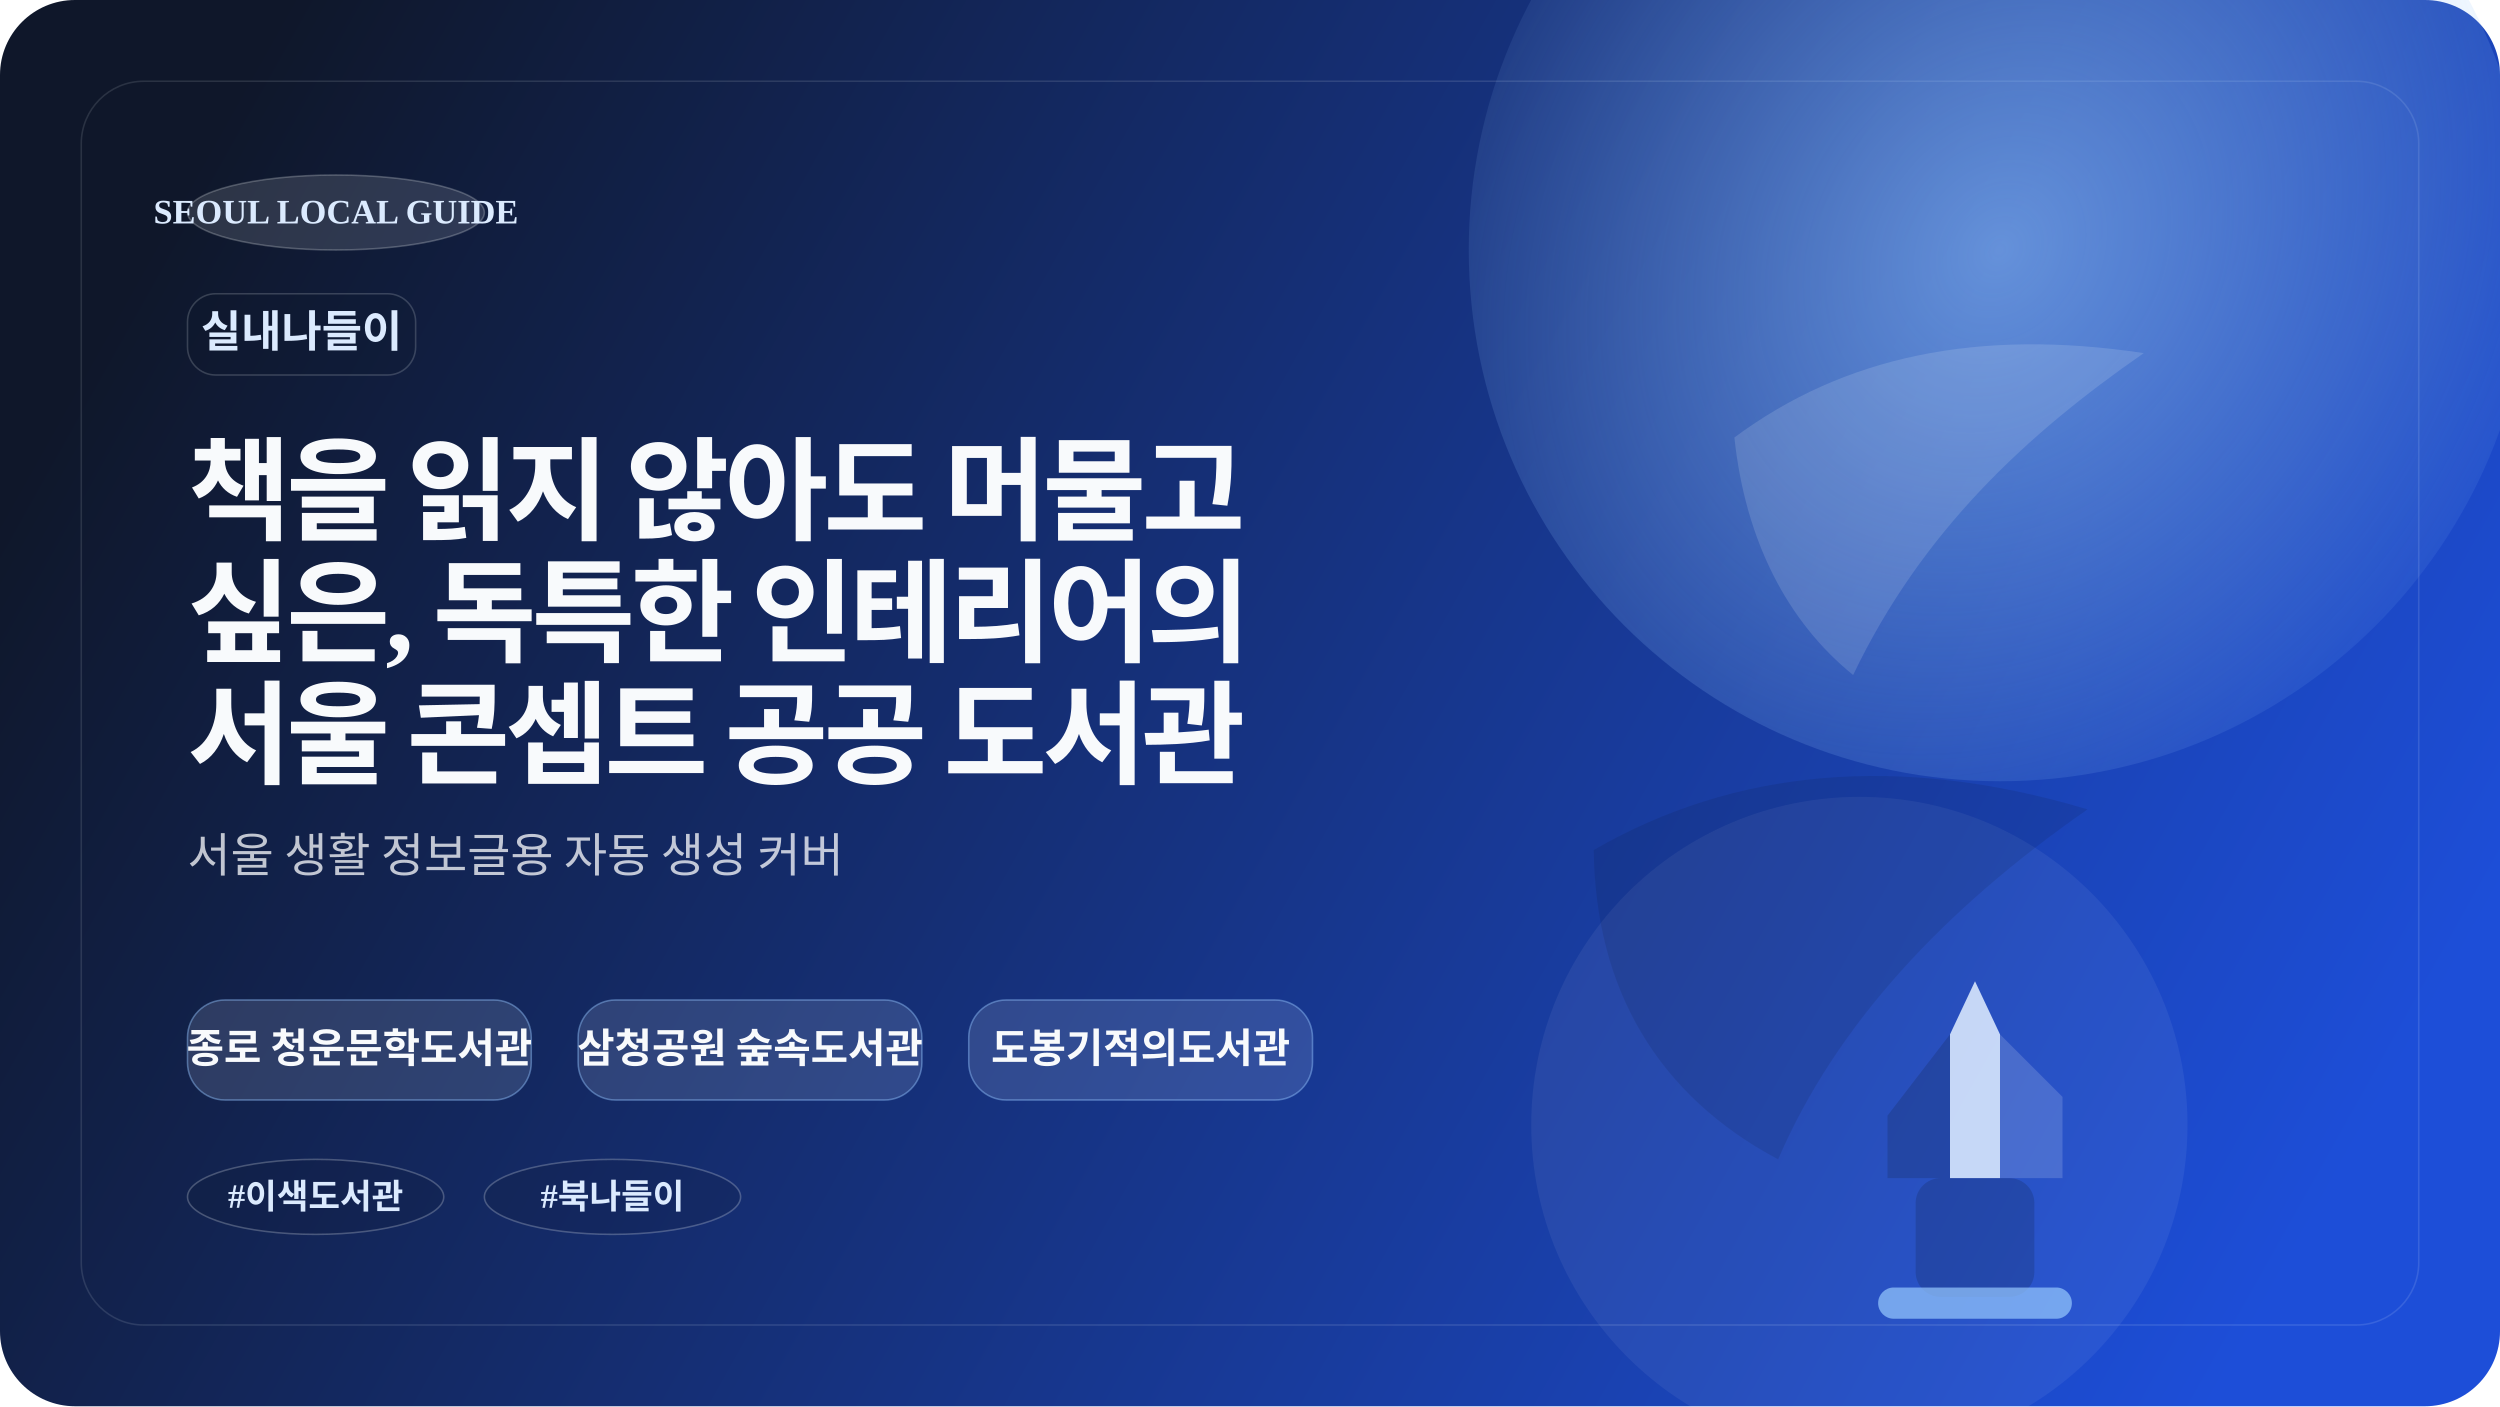
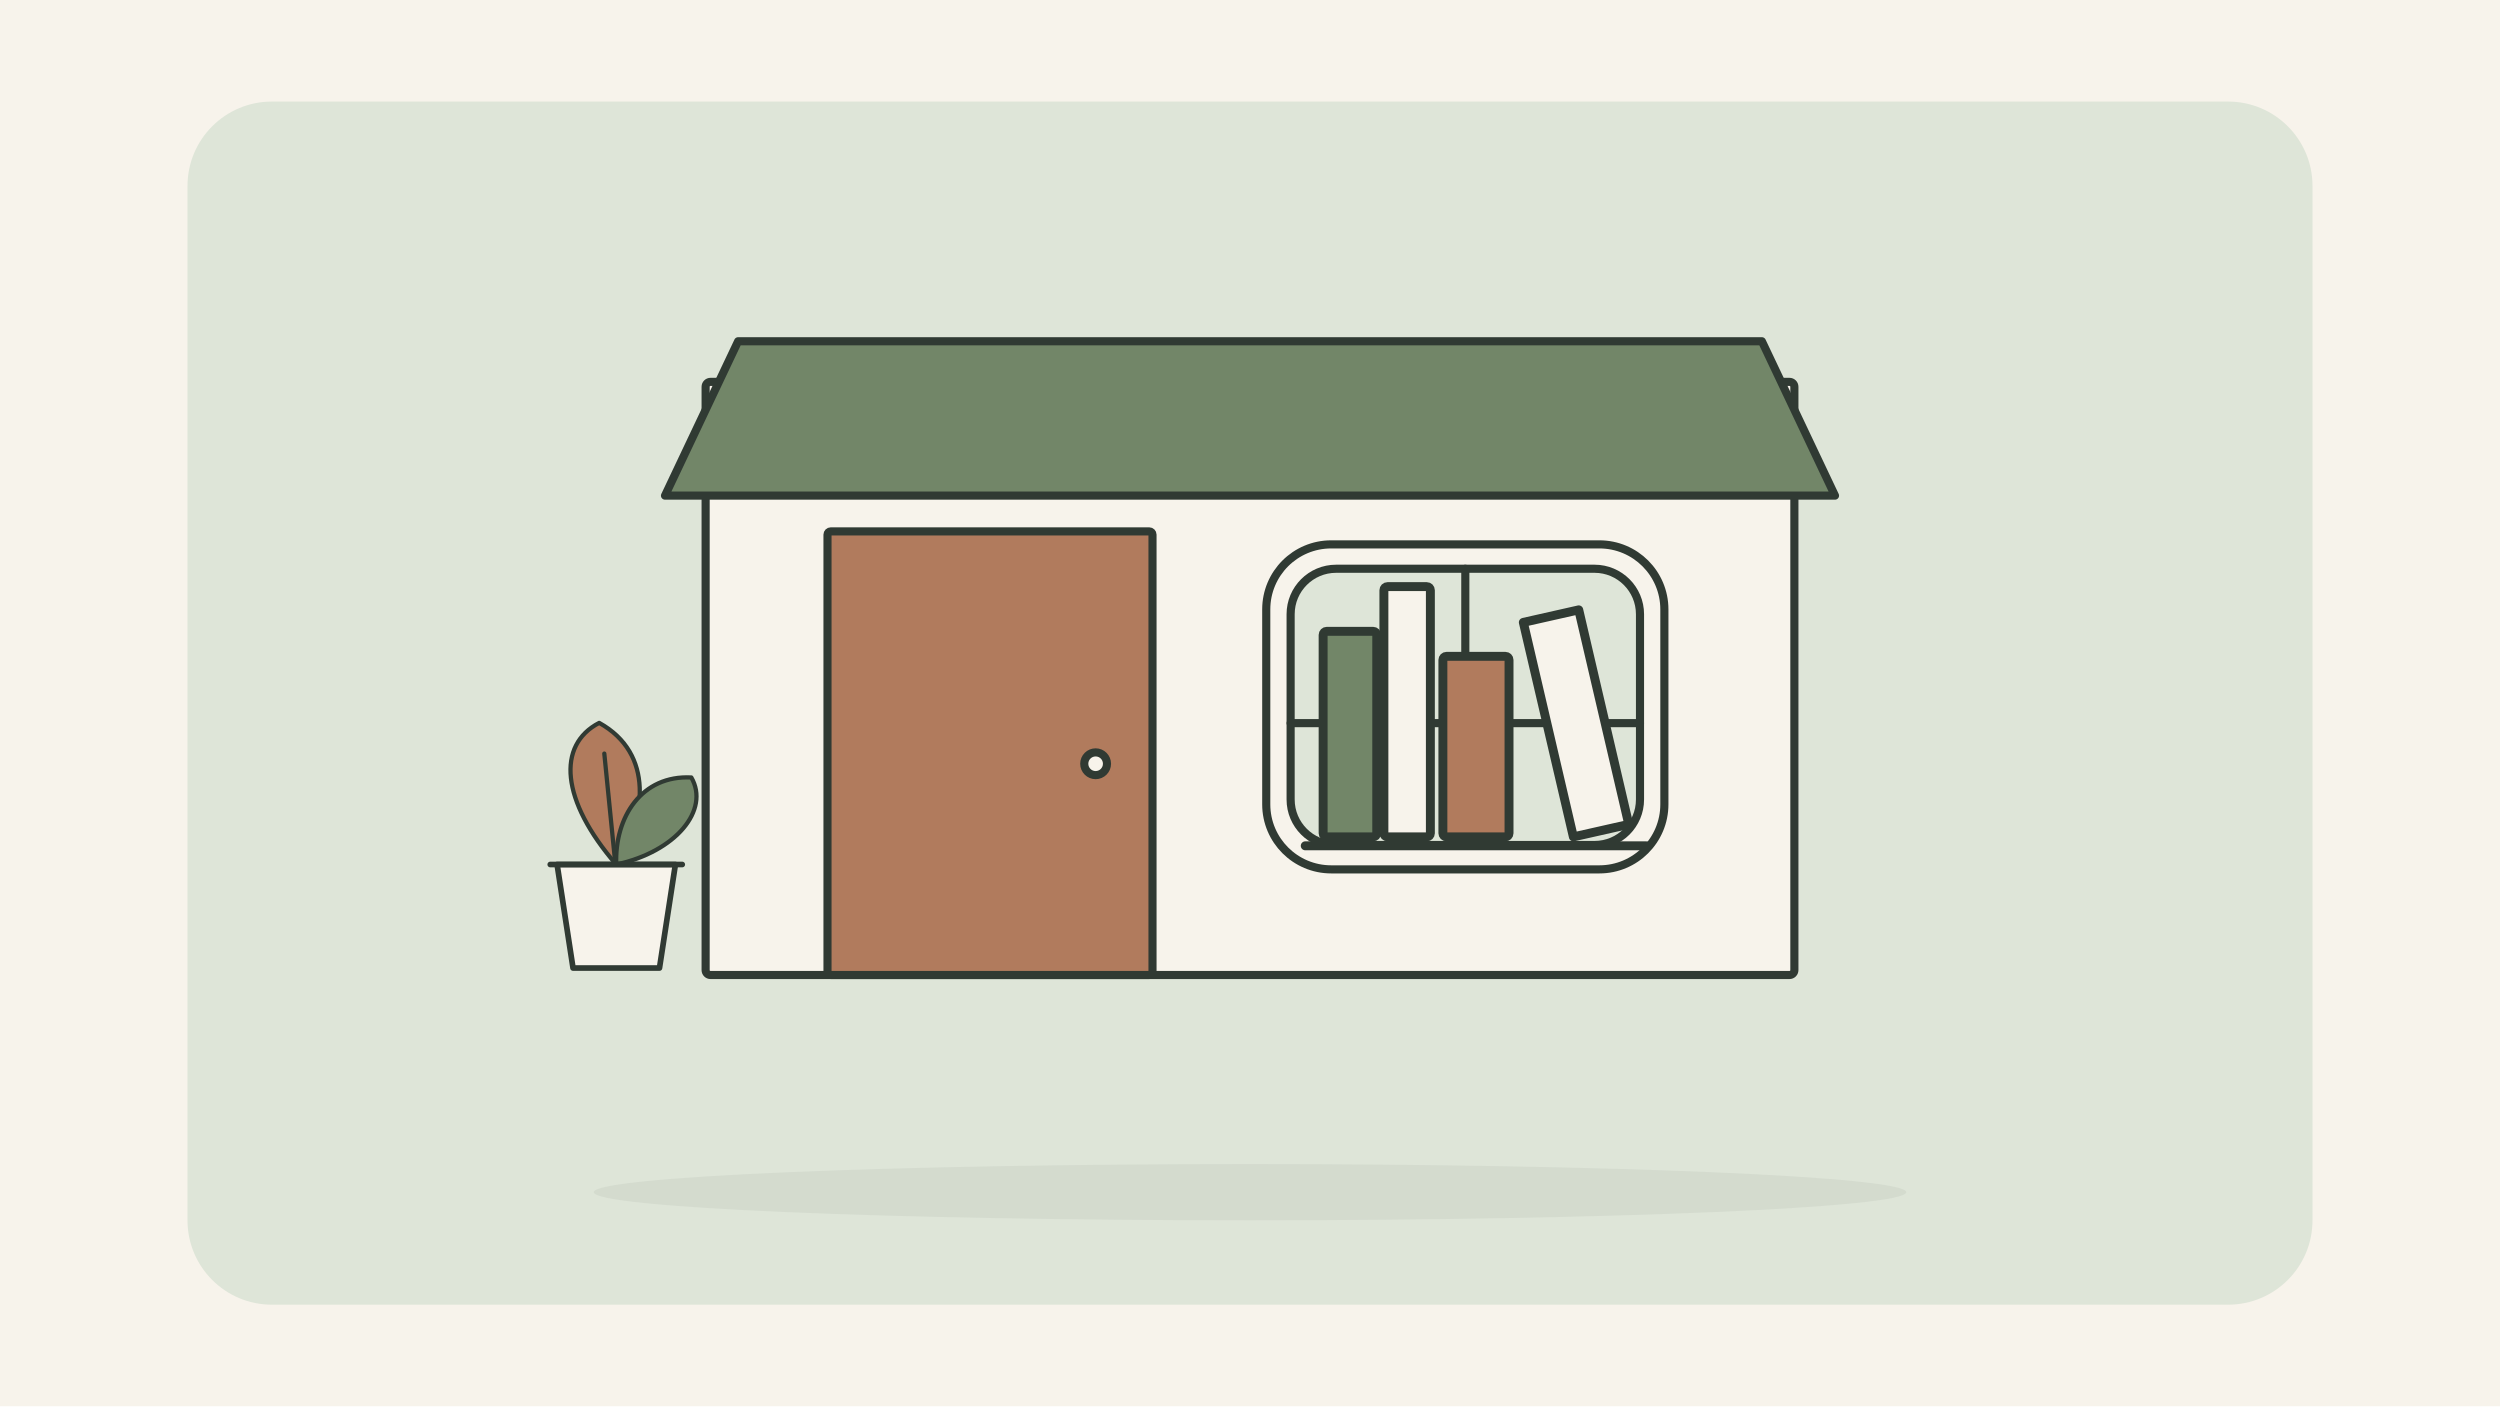
- <svg xmlns="http://www.w3.org/2000/svg" width="1600" height="900" viewBox="0 0 1600 900" fill="none" role="img" aria-labelledby="cover-title cover-desc">
-   <defs>
-     <linearGradient id="bg-gradient" x1="140" y1="80" x2="1460" y2="820" gradientUnits="userSpaceOnUse">
-       <stop stop-color="#0F172A" />
-       <stop offset="1" stop-color="#1D4ED8" />
-     </linearGradient>
-     <radialGradient id="glow-gradient" cx="0" cy="0" r="1" gradientUnits="userSpaceOnUse" gradientTransform="translate(1280 160) rotate(125) scale(480 400)">
-       <stop stop-color="#93C5FD" stop-opacity="0.62" />
-       <stop offset="1" stop-color="#93C5FD" stop-opacity="0" />
-     </radialGradient>
-   </defs>
-   <rect width="1600" height="900" rx="48" fill="url(#bg-gradient)" />
-   <rect x="52" y="52" width="1496" height="796" rx="40" stroke="rgba(248,250,252,0.12)" />
-   <circle cx="1280" cy="160" r="340" fill="url(#glow-gradient)" />
-   <circle cx="1190" cy="720" r="210" fill="rgba(255,255,255,0.06)" />
-   <path d="M1110 280C1180 228 1266 210 1372 226C1297 278 1230 340 1186 432C1144 398 1117 346 1110 280Z" fill="rgba(248,250,252,0.14)" />
-   <path d="M1020 544C1110 492 1216 482 1336 518C1244 582 1175 656 1138 742C1061 701 1021 633 1020 544Z" fill="rgba(15,23,42,0.12)" />
-   <g transform="translate(120 112)">
-     <rect width="190" height="48" rx="999" fill="rgba(248,250,252,0.13)" stroke="rgba(248,250,252,0.24)" />
-     <text x="95" y="31" fill="#DBEAFE" font-size="22" font-weight="700" text-anchor="middle">SEOUL LOCAL GUIDE</text>
-   </g>
-   <g transform="translate(120 188)">
-     <rect width="146" height="52" rx="18" fill="rgba(15,23,42,0.18)" stroke="rgba(248,250,252,0.18)" />
-     <text x="73" y="34" fill="#DBEAFE" font-size="28" font-weight="700" text-anchor="middle">실내나들이</text>
-   </g>
-   <text x="120" y="340" fill="#F8FAFC" font-size="72" font-weight="800" letter-spacing="-0.04em">
-     <tspan x="120" dy="0">책을 읽지 않아도 머물고</tspan>
-     <tspan x="120" dy="78">싶은, 독특한 인테리어의</tspan>
-     <tspan x="120" dy="78">서울 콘셉트 공공 도서관</tspan>
-   </text>
-   <text x="120" y="558" fill="rgba(248,250,252,0.76)" font-size="30" font-weight="500">
-     서울 생활 정보글용 자동 생성 커버
-   </text>
-   <g transform="translate(120 640)">
-     <rect width="220" height="64" rx="24" fill="rgba(219, 234, 254, 0.14)" stroke="rgba(147, 197, 253, 0.45)" />
-     <text x="110" y="40" fill="#F8FAFC" font-size="26" font-weight="600" text-anchor="middle">종로 청운문학도서관</text>
-   </g>
-   <g transform="translate(370 640)">
-     <rect width="220" height="64" rx="24" fill="rgba(219, 234, 254, 0.14)" stroke="rgba(147, 197, 253, 0.45)" />
-     <text x="110" y="40" fill="#F8FAFC" font-size="26" font-weight="600" text-anchor="middle">삼청공원 숲속도서관</text>
-   </g>
-   <g transform="translate(620 640)">
-     <rect width="220" height="64" rx="24" fill="rgba(219, 234, 254, 0.14)" stroke="rgba(147, 197, 253, 0.45)" />
-     <text x="110" y="40" fill="#F8FAFC" font-size="26" font-weight="600" text-anchor="middle">도봉기적의도서관</text>
-   </g>
-   <g transform="translate(120 742)">
-     <rect width="164" height="48" rx="999" fill="rgba(15, 23, 42, 0.16)" stroke="rgba(248, 250, 252, 0.24)" />
-     <text x="82" y="31" fill="#DBEAFE" font-size="22" font-weight="600" text-anchor="middle">#이색도서관</text>
-   </g>
-   <g transform="translate(310 742)">
-     <rect width="164" height="48" rx="999" fill="rgba(15, 23, 42, 0.16)" stroke="rgba(248, 250, 252, 0.24)" />
-     <text x="82" y="31" fill="#DBEAFE" font-size="22" font-weight="600" text-anchor="middle">#북나들이</text>
-   </g>
-   <g transform="translate(1168 628)">
-     <path d="M96 0L112 34V126H80V34L96 0Z" fill="#DBEAFE" fill-opacity="0.88" />
-     <path d="M112 34L152 74V126H112V34Z" fill="rgba(248,250,252,0.16)" />
-     <path d="M80 34L40 86V126H80V34Z" fill="rgba(15,23,42,0.18)" />
-     <rect x="58" y="126" width="76" height="76" rx="16" fill="rgba(15,23,42,0.18)" />
-     <rect x="34" y="196" width="124" height="20" rx="10" fill="#93C5FD" fill-opacity="0.72" />
+ <svg xmlns="http://www.w3.org/2000/svg" width="1600" height="900" viewBox="0 0 1600 900" fill="none" role="img" aria-labelledby="cover-title cover-desc" data-cover-generator="seoulcity" data-cover-version="2" data-cover-subject="book" data-cover-scene="bookshop-door" data-cover-palette="sage">
+   <rect width="1600" height="900" fill="#F7F3EB" />
+   <rect x="120" y="65" width="1360" height="770" rx="54" fill="#DEE5D8" />
+   <ellipse cx="800" cy="763" rx="420" ry="18" fill="#303A33" opacity=".06" />
+   <g transform="translate(280 130) scale(1.04)" stroke="#303A33" stroke-width="5" stroke-linecap="round" stroke-linejoin="round">
+     <rect x="165" y="110" width="670" height="365" rx="3" fill="#F7F3EB" />
+     <rect x="240" y="202" width="200" height="273" rx="2" fill="#B17B5D" />
+     <rect x="510" y="210" width="245" height="200" rx="40" fill="#F7F3EB" />
+     <rect x="525" y="225" width="215" height="170" rx="28" fill="#DEE5D8" />
+     <path d="M632.5 225L632.5 395" fill="none" />
+     <path d="M525 320L740 320" fill="none" />
+     <path d="M140 180L185 85H815L860 180Z" fill="#728668" />
+     <circle cx="405" cy="345" r="7" fill="#F7F3EB" />
+     <g transform="translate(545 390) scale(1.1)">
+       <rect x="0" y="-115" width="30" height="115" rx="2" fill="#728668" />
+       <rect x="34" y="-140" width="26" height="140" rx="2" fill="#F7F3EB" />
+       <rect x="67" y="-101" width="37" height="101" rx="2" fill="#B17B5D" />
+       <path d="M112-120L143-127L171-7L140 0Z" fill="#F7F3EB" />
+       <path d="M-10 5L181 5" fill="none" />
+     </g>
+     <g transform="translate(110 407) scale(0.7)">
+       <g transform="translate(0 0) scale(0.75)">
+         <path d="M0 0C-65-75-70-140-20-166C45-130 35-55 0 0Z" fill="#B17B5D" />
+         <path d="M0 0C70-15 110-64 88-102C30-105-2-56 0 0Z" fill="#728668" />
+         <path d="M0 10L-14 -130" fill="none" />
+       </g>
+       <path d="M-52 0H52L38 91H-38Z" fill="#F7F3EB" />
+       <path d="M-58 0L58 0" fill="none" />
+     </g>
  </g>
</svg>
